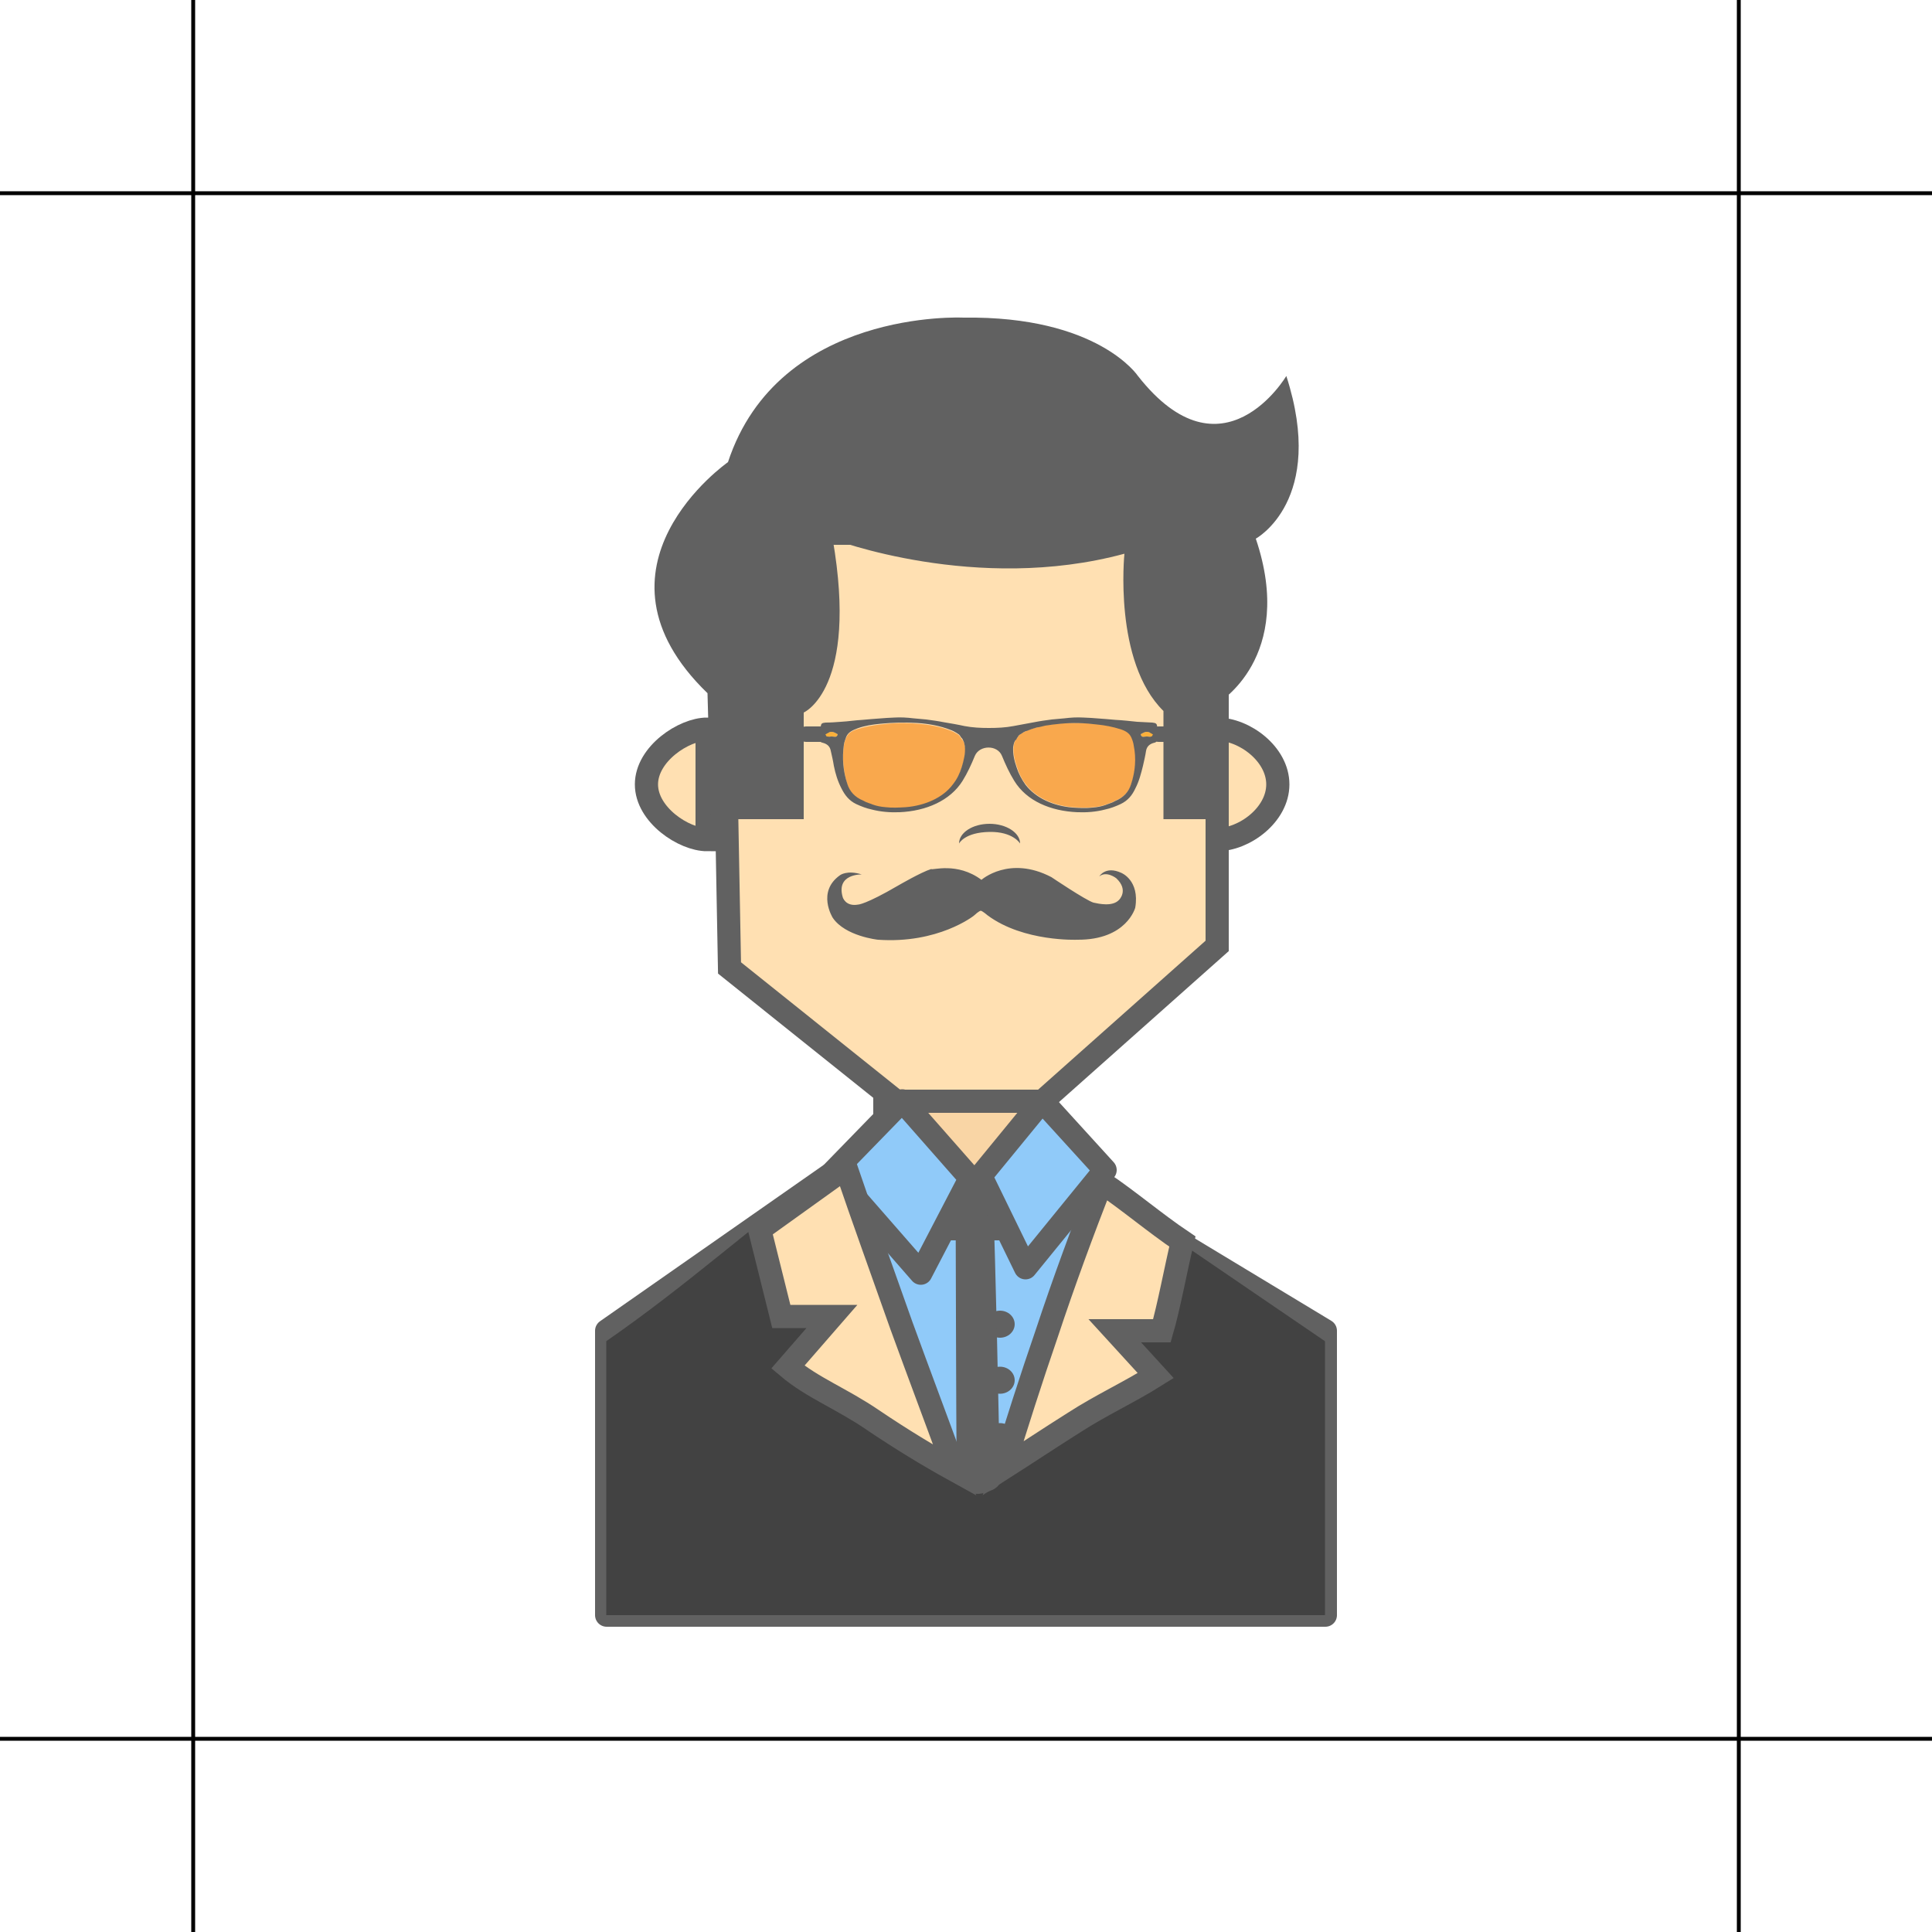
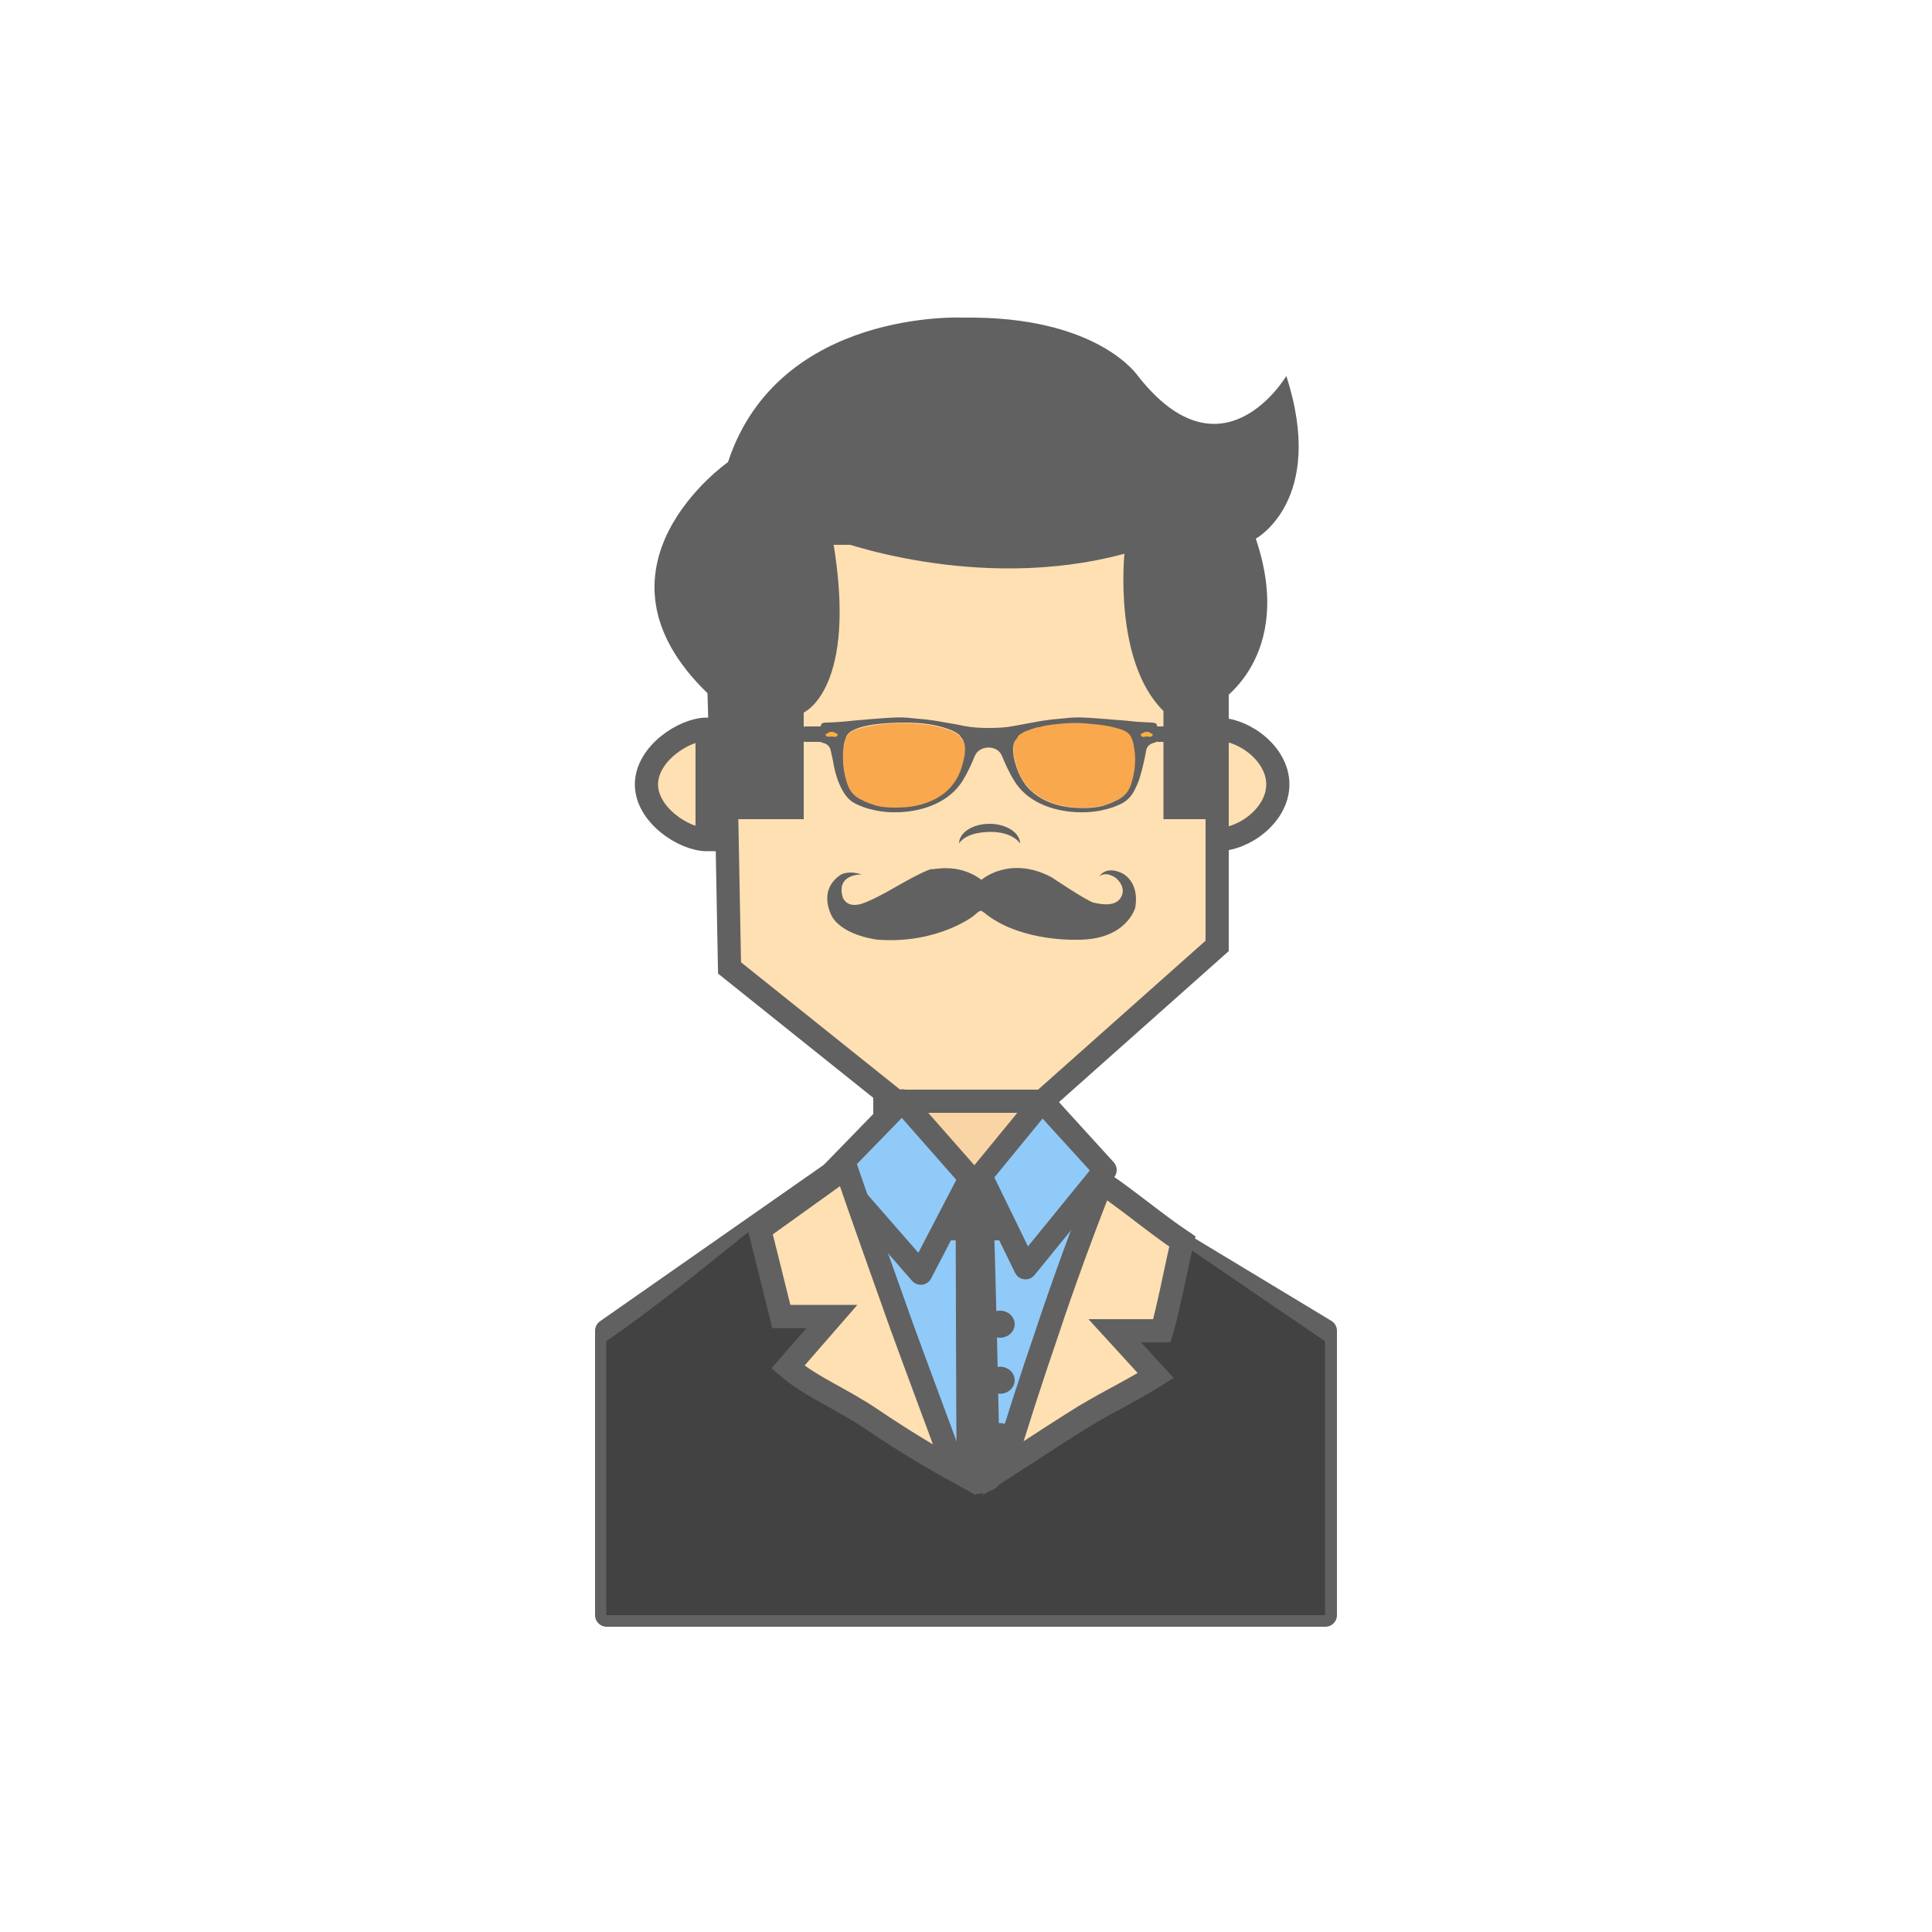
<svg xmlns="http://www.w3.org/2000/svg" id="airplane_1_" viewBox="0 0 500 500">
  <style>.st0{display:none}.st1{display:inline;fill:none;stroke:#000;stroke-miterlimit:10}.st2{fill:#90caf9;stroke-linejoin:round}.st2,.st3{stroke:#616161;stroke-width:6}.st3{fill:#f9d5a5}.st4{fill:#616161}.st5{fill:none;stroke:#616161;stroke-width:6;stroke-linecap:round;stroke-linejoin:round}.st6{opacity:.57;fill:#f2f2f2;enable-background:new}.st7{fill:#ffe0b2;stroke:#616161;stroke-width:6}.st8{fill:#fbb03b}.st9{opacity:.57;fill:#f57c00;enable-background:new}.st10{fill:#424242}</style>
-   <path class="st0 st1" d="M0 50h500M0 450h500M50 0v500M450 0v500" id="grid" />
  <path class="st2" d="M276.1 304h-61.3L157 344.4V418h186v-73.6z" />
  <path class="st3" d="M229 285h40v33h-40z" />
  <ellipse class="st4" cx="258.8" cy="342.7" rx="3.8" ry="3.5" />
  <ellipse class="st4" cx="258.8" cy="357.2" rx="3.8" ry="3.5" />
  <ellipse class="st4" cx="258.8" cy="371.8" rx="3.8" ry="3.5" />
  <ellipse class="st4" cx="258.8" cy="386.4" rx="3.8" ry="3.5" />
  <ellipse class="st4" cx="258.8" cy="401" rx="3.8" ry="3.5" />
  <path class="st5" d="M196 412v-54M295 412v-54" />
  <path class="st6" d="M254.8 86.8S238.1 97.6 228.3 99c0 0 14.8.5 26.5-12.2z" />
  <path class="st7" d="M186.7 138l2.1 112.5 43.1 34.5h37.9l45.2-40.2V138zM183 188.7c-6 0-15.7 6.4-15.7 14.3s9.7 14.3 15.7 14.3v-28.6zM315 188.7c7 0 15.7 6.4 15.7 14.3s-8.7 14.3-15.7 14.3v-28.6z" />
  <path class="st4" d="M188.3 212H208v-27.6s14.2-6.1 7.5-44.9c0 0 37.1 14.2 75.5 3.8 0 0-2.9 27.9 10.1 40.7v28h14v-30s20.3-11.8 9.9-42.6c0 0 18.3-9.9 7.9-42.1 0 0-16.5 27.9-38.4 0 0 0-10.3-15.6-45.2-15.1 0 0-47.8-2.4-60.9 37.4 0 0-39 27.2-5.3 59.8l.9 32.6h4.3z" />
  <path class="st4" d="M212.4 188h-3.8c-1.2 0-2.2.9-2.2 2s1 2 2.2 2h3.8c1.2 0 2.2-.9 2.2-2s-1-2-2.2-2zM303.6 188h-3.8c-1.2 0-2.2.9-2.2 2s1 2 2.2 2h3.8c1.2 0 2.2-.9 2.2-2 .1-1.1-.9-2-2.2-2z" />
  <path class="st8" d="M215.2 189.4c-.8 0-1.4.6-1.6.6h3.2c-.2 0-.8-.6-1.6-.6z" />
  <path class="st9" d="M248.7 191c-.2-.2-.3-.5-.5-.7s-.4-.3-.6-.4c-.5-.3-1-.6-1.6-.8-2.8-1.1-5.7-1.6-8.7-1.8-3.1-.3-6.2-.2-9.4.2-2 .2-4.1.6-6 1.2-1.3.4-2.4 1-2.9 2.2-.3.7-.5 1.3-.6 2-.5 3.4-.1 6.8.9 10.2.6 1.9 1.9 3.4 4.1 4.3.4.2.7.4 1.1.5.4.2.9.3 1.3.5 1.1.4 2.2.6 3.4.7 1.7.2 3.5.1 5.2 0 4.9-.4 9.5-2.4 12.2-5.9 1-1.4 1.8-2.9 2.3-4.5.6-1.7 1-3.5.9-5.3-.1-.5-.2-1.1-.5-1.6-.3-.4-.5-.6-.6-.8z" />
  <path class="st8" d="M215.2 190.6c.8 0 1.4.4 1.6-.6h-3.2c.2 1 .8.6 1.6.6z" />
  <path class="st9" d="M293 190.8c-.5-1.2-1.6-1.7-2.9-2.2-1.9-.7-3.9-1-6-1.2-3.1-.3-6.2-.4-9.4-.2-3 .2-5.9.7-8.7 1.8-.6.2-1.1.5-1.6.8-.2.1-.4.3-.6.4-.2.2-.4.5-.5.7-.2.2-.4.4-.5.7-.3.5-.4 1-.5 1.6-.1 1.8.3 3.6.9 5.3.5 1.6 1.2 3.1 2.3 4.5 2.6 3.5 7.3 5.5 12.2 5.9 1.7.1 3.5.2 5.2 0 1.2-.1 2.3-.3 3.4-.7.4-.2.9-.3 1.3-.5.4-.1.7-.3 1.1-.5 2.2-.9 3.5-2.4 4.1-4.3 1.1-3.3 1.4-6.7.9-10.2-.2-.6-.4-1.2-.7-1.9z" />
  <path class="st8" d="M296.8 189.4c-.8 0-1.4.6-1.6.6h3.2c-.2 0-.8-.6-1.6-.6zM296.8 190.6c.8 0 1.4.4 1.6-.6h-3.2c.2 1 .8.6 1.6.6z" />
  <path class="st4" d="M299.6 188.7c0-.2 0-.4-.1-.6-.1-.8-.3-1-1.3-1.1-1.3-.1-2.6-.1-3.9-.2-1.9-.2-3.7-.4-5.6-.5-.8-.1-1.5-.1-2.3-.2-1.3-.1-2.7-.2-4-.3-.7 0-1.3-.1-2-.1-1.7-.1-3.3 0-4.9.2l-3.3.3c-1.5.2-3 .4-4.5.7-1.8.3-3.6.7-5.4 1-2.1.4-4.2.5-6.4.5-2.1 0-4.2-.1-6.3-.5-1.8-.4-3.6-.7-5.4-1-1.5-.3-3-.5-4.5-.7l-3.3-.3c-1.6-.2-3.3-.3-4.9-.2-.7 0-1.3.1-2 .1-1.3.1-2.7.2-4 .3-.8.1-1.5.1-2.3.2-1.9.1-3.7.4-5.6.5-1.3.1-2.6.2-3.9.2-1 .1-1.2.2-1.3 1.1 0 .2-.1.4-.1.6 0 .9-.1 1.8-.1 2.7 0 .4.1.7.6.8 1.3.3 2 1 2.2 2.1.3 1.3.6 2.6.8 3.9.4 2 1 4 2 5.9.8 1.6 1.9 3.1 3.8 4 1.3.6 2.6 1.1 4 1.4 2.3.6 4.8.8 7.2.7 6.9-.3 13.1-3 16.3-8.1 1.3-2.1 2.3-4.3 3.2-6.5 1.2-2.8 5.8-2.9 7 0 .9 2.2 1.9 4.4 3.2 6.5 3.2 5.2 9.4 7.8 16.3 8.1 2.5.1 4.9-.1 7.2-.7 1.4-.3 2.7-.8 4-1.4 1.9-.9 3-2.3 3.8-4 1-1.9 1.5-3.9 2-5.9.3-1.3.6-2.6.8-3.9.2-1.1.9-1.8 2.2-2.1.5-.1.6-.5.6-.8.3-.9.2-1.8.2-2.7zm-84.4 1.9c-.8 0-1.4.4-1.6-.6h3.2c-.2 1-.8.6-1.6.6zm-1.6-.6c.2 0 .8-.6 1.6-.6s1.4.6 1.6.6h-3.2zm35.3 8.5c-.5 1.6-1.2 3.1-2.3 4.5-2.6 3.5-7.3 5.5-12.2 5.9-1.7.1-3.5.2-5.2 0-1.2-.1-2.3-.3-3.4-.7-.4-.2-.9-.3-1.3-.5-.4-.1-.7-.3-1.1-.5-2.2-.9-3.5-2.4-4.1-4.3-1.1-3.3-1.4-6.7-.9-10.2.1-.7.4-1.4.6-2 .5-1.2 1.6-1.7 2.9-2.2 1.9-.7 3.9-1 6-1.2 3.1-.3 6.2-.4 9.4-.2 3 .2 5.9.7 8.7 1.8.6.2 1.1.5 1.6.8.2.1.4.3.6.4.2.2.4.5.5.7.2.2.4.4.5.7.3.5.4 1 .5 1.6.2 1.9-.3 3.7-.8 5.4zm43.8 4.5c-.6 1.9-1.9 3.4-4.1 4.3-.4.2-.7.4-1.1.5-.4.2-.9.3-1.3.5-1.1.4-2.2.6-3.4.7-1.7.2-3.5.1-5.2 0-4.9-.4-9.5-2.4-12.2-5.9-1-1.4-1.8-2.9-2.3-4.5-.6-1.7-1-3.5-.9-5.3.1-.5.2-1.1.5-1.6.2-.2.4-.4.5-.7.2-.2.3-.5.5-.7s.4-.3.6-.4c.2-.1.4-.3.6-.4l.6-.3h.1c.1 0 .2-.1.3-.1.7-.3 1.3-.5 2-.7.3-.1.6-.2.9-.2.6-.1 1.2-.3 1.7-.4 1.3-.2 2.7-.4 4-.5 3.1-.3 6.2-.2 9.4.2 2.1.2 4.1.6 6 1.2 1.3.4 2.4 1 2.9 2.2.3.7.5 1.3.6 2 .7 3.4.4 6.8-.7 10.1zm4.1-12.4c-.8 0-1.4.4-1.6-.6h3.2c-.2 1-.8.6-1.6.6zm-1.6-.6c.2 0 .8-.6 1.6-.6s1.4.6 1.6.6h-3.2z" />
  <path class="st4" d="M256.1 215.3c-6.5.1-7.9 3-7.9 3 0-2.8 3.5-5.1 7.9-5.1 4.3 0 7.9 2.3 7.9 5.1 0 0-1.8-3.1-7.9-3z" />
  <path class="st10" d="M278.1 302.9c1.4 9.8 2.6 28.5-5.1 49.8-5.5 15.4-13.6 26.4-19.5 33.2-7.6-7.4-18.5-19.9-27.1-37.9-8.6-18.1-11.3-34.4-12.3-45-20 14.7-36 29.4-57.2 44.1V418h186v-70.9l-64.8-44.2z" />
  <path class="st10" d="M241.5 386.6h3.7v3.3h-3.7z" />
  <path class="st4" d="M258.8 383.8c-.2.4-.7 1.2-2 1.8-.2.1-.7.3-1.5.6-.8.2-1.7.5-2.7.4-.8-.1-1.2-.4-2.5-1.3-.5-.3-1.3-.8-2.5-1.3-.2-25.8-.2-51.6-.3-77.3h9.6c.9 25.7 1.4 51.5 1.9 77.1z" />
  <path class="st2" d="M251.1 304.9l-12.8 24.6-22.8-26.1 18-18.5zM253.8 304.3l11.6 23.8 20.6-25.3-16.3-17.9z" />
  <path class="st7" d="M247.1 380.5c-6.7-3.7-13.8-8-21.2-13-8.2-5.6-15.6-8.3-22-13.7l11.4-13.1h-13.1l-5.6-22.5 22.3-16c4.7 13.8 9.5 27 14.4 40.9 4.7 12.9 9.2 24.8 13.8 37.4zM259.6 380c6.1-3.9 12.1-7.9 18.3-11.8 7.1-4.6 14.2-7.8 21.2-12.2l-10.6-11.6h12.2c1.8-6.2 3.6-16 5.3-23.1-7-4.7-13.9-10.6-20.9-15.3-4.9 12.6-9.7 25.5-14.2 39.1-4.1 11.9-7.8 23.5-11.3 34.9z" />
  <path class="st4" d="M254 227.7s7.2-6.4 18.1-.7c0 0 8.9 6 10.9 6.6 1.4.3 4.9 1.1 6.6-.7 0 0 2.6-2.5-.7-5.6 0 0-2.5-2-4.4-.5 0 0 1.6-2.8 5.7-.9 0 0 4.8 1.9 3.6 9 0 0-2.2 8.4-15 8.3 0 0-13.9.6-23.2-6.3 0 0-1.4-1.2-1.8-1.2 0 0-.4 0-1.8 1.3 0 0-9.2 7.3-24.8 6.2 0 0-8.5-.9-11.7-5.7 0 0-4.2-6.7 1.9-11 0 0 1.8-1.4 5.6-.2 0 0-6.7-.2-4.9 5.9 0 0 .7 2.5 4 1.9 0 0 1.9 0 10.3-4.9 0 0 6-3.5 8.6-4.3.2.4 6.7-1.9 13 2.8" />
</svg>
